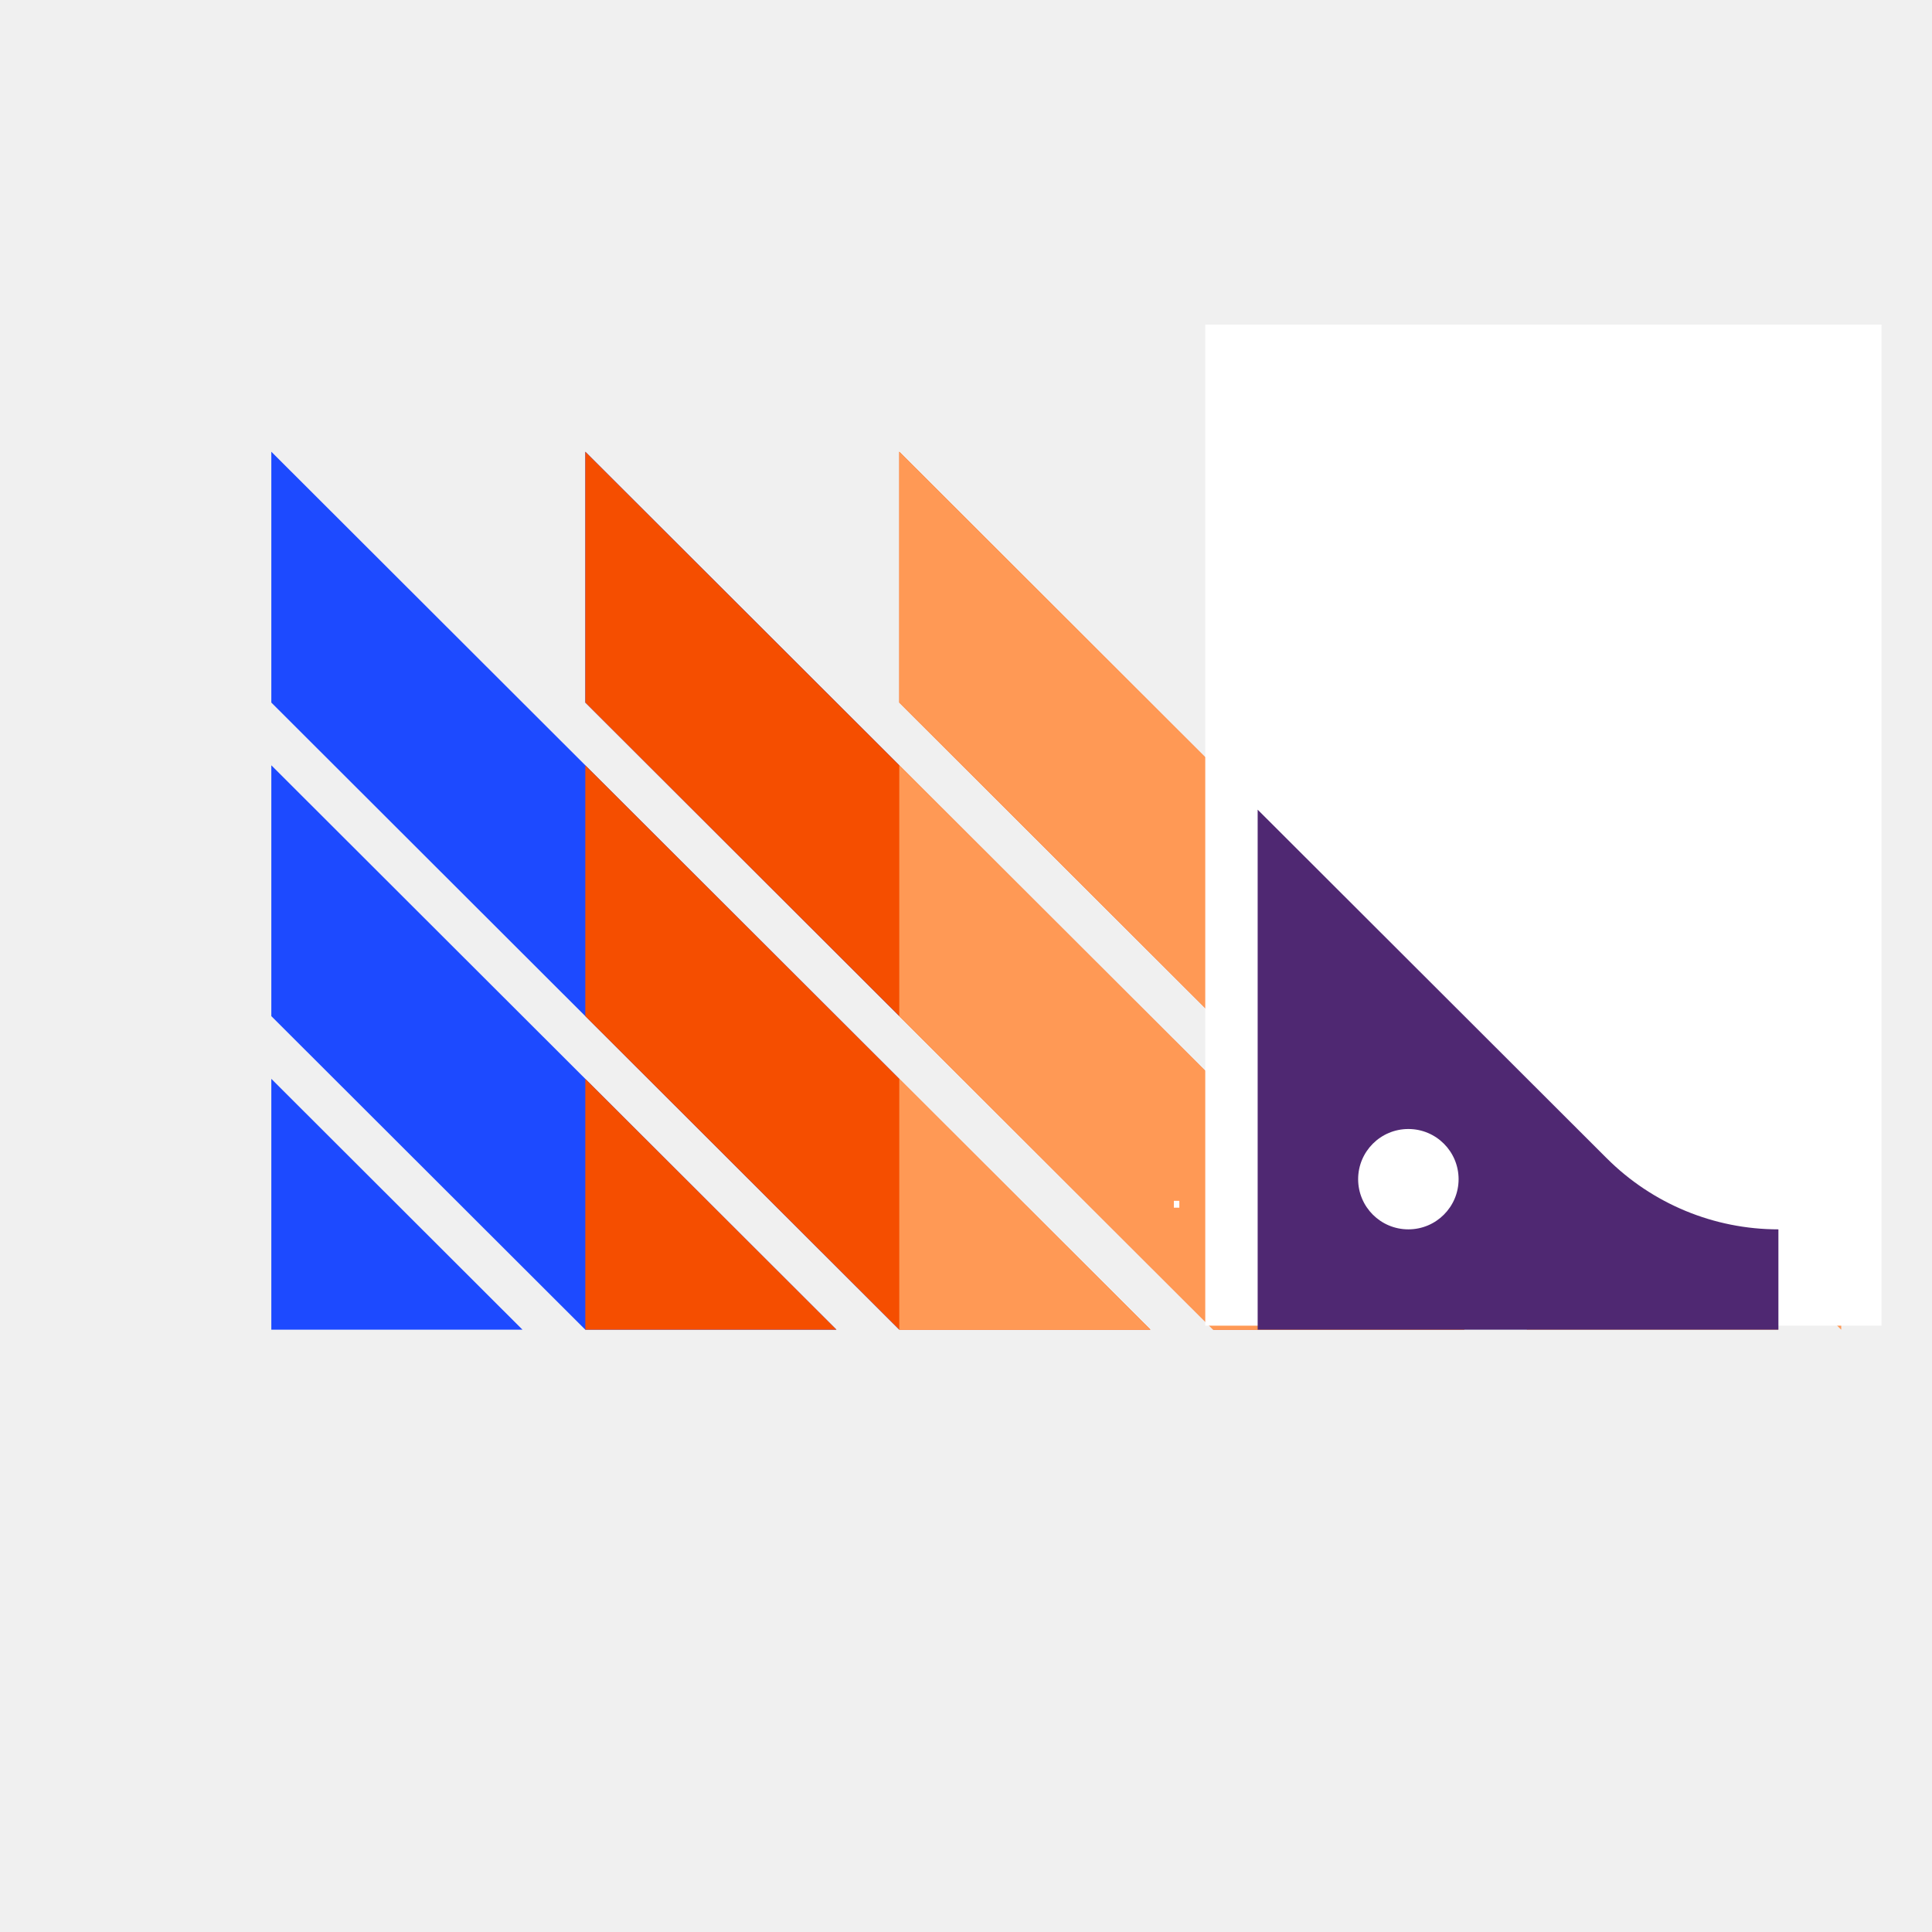
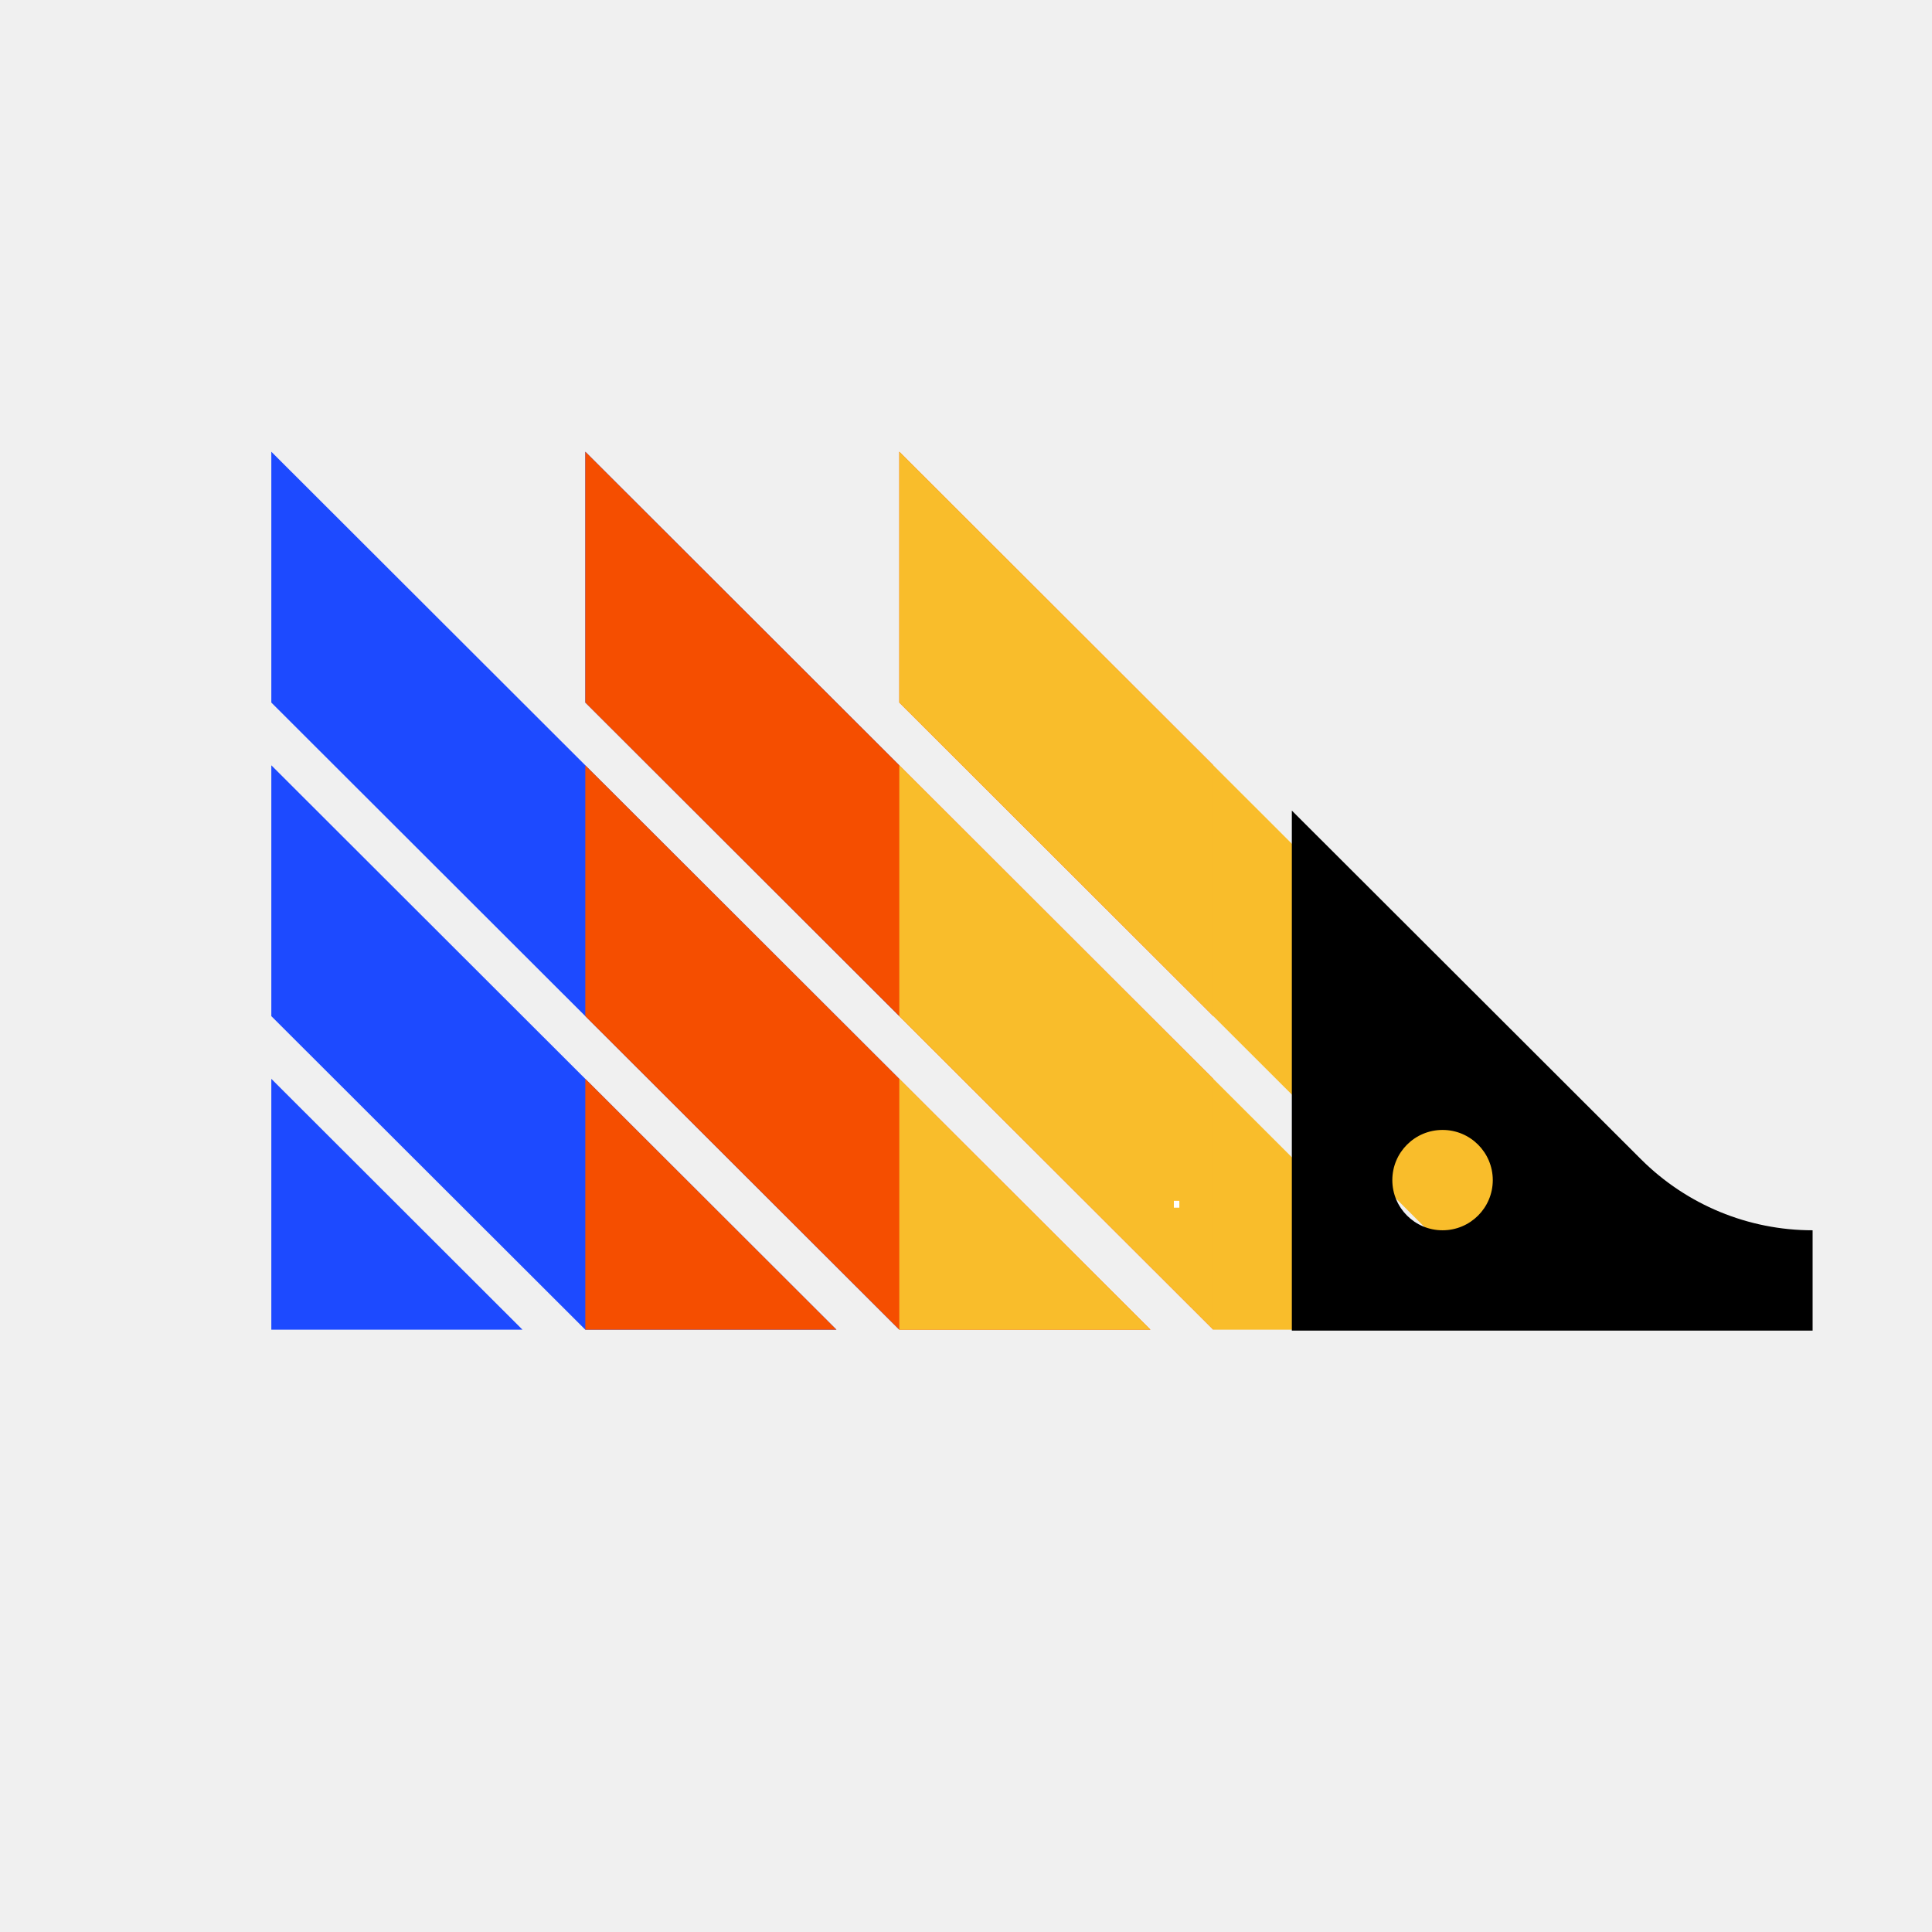
<svg xmlns="http://www.w3.org/2000/svg" width="131" height="131" fill="none" version="1.1" id="svg8">
  <defs id="defs12" />
  <path d="m 18.397,90.161 h 17.032 l -17.032,-17.01 z m 21.29,-38.27 -21.29,-21.262 v 17.008 l 21.29,21.263 v -17.01 z m -21.29,0 v 17.009 l 21.29,21.26 v -17.007 z m 42.58,0 -21.29,-21.262 v 17.008 l 21.29,21.262 v -17.01 z m -21.29,38.27 h 17.03 l -17.03,-17.01 z m 0,-38.27 v 17.009 l 21.29,21.26 v -17.007 z" fill="#000" id="path6" style="fill:#1d4aff;fill-opacity:1" />
-   <path d="m 39.687,73.152 17.032,17.008 H 39.687 v -17.007 z m 0,-4.252 21.29,21.26 h 17.03 l -38.32,-38.27 z m 0,-21.262 42.58,42.522 h 17.03 l -59.61,-59.53 z m 21.29,0 42.579,42.522 v -17.007 l -42.58,-42.522 v 17.008 z m 21.29,-17.008 v 17.008 l 21.289,21.262 v -17.01 l -21.29,-21.26 z" fill="#000000" id="path2" style="fill:#f54e00;fill-opacity:1" />
-   <path d="M 60.976,73.152 78.008,90.16 H 60.976 v -17.007 z m 0,-4.252 21.29,21.26 H 99.296 L 60.976,51.89 Z m 0,-21.262 42.58,42.522 h 17.03 L 60.976,30.63 Z m 21.29,0 42.579,42.522 v -17.007 l -42.58,-42.522 v 17.008 z m 21.29,-17.008 v 17.008 l 21.289,21.262 v -17.01 l -21.29,-21.26 z" fill="#000000" id="path2-3" style="fill:#ff9955" />
+   <path d="m 39.687,90.161 h 17.032 l -17.032,-17.01 z m 21.29,-38.27 -21.29,-21.262 v 17.008 l 21.29,21.263 v -17.01 z m -21.29,0 v 17.009 l 21.29,21.26 V 73.153 Z m 42.58,0 -21.29,-21.262 v 17.008 l 21.29,21.262 v -17.01 z m -21.29,38.27 h 17.03 l -17.03,-17.01 z m 0,-38.27 v 17.009 l 21.29,21.26 V 73.153 Z" fill="#000" id="path6-6" style="fill:#f54e00;fill-opacity:1" />
+   <path style="fill:#f9bd2b;fill-opacity:1" d="m 82.267,51.889 v 17.009 l 21.29,21.26 v -17.007 z" id="path2923" />
+   <path style="fill:#f9bd2b;fill-opacity:1" d="m 82.267,90.159 h 17.03 l -17.03,-17.01 z" id="path2921" />
+   <path style="fill:#f9bd2b;fill-opacity:1" d="m 60.977,51.889 v 17.009 l 21.29,21.26 v -17.007 z" id="path2917" />
+   <path style="fill:#f9bd2b;fill-opacity:1" d="m 82.267,51.889 -21.29,-21.262 v 17.008 l 21.29,21.263 v -17.01 z" id="path2915" />
+   <path style="fill:#f9bd2b;fill-opacity:1" d="m 60.977,90.159 h 17.032 l -17.032,-17.01 z" id="path6-8" />
  <rect style="fill:#ffffff;stroke-width:0.016" id="rect2804" width="0.372" height="0.465" x="79.594" y="81.422" />
-   <rect style="opacity:1;fill:#ffffff;stroke-width:2.419" id="rect2544" width="45.852" height="67.88" x="81.723" y="22.008" />
-   <path fill-rule="evenodd" clip-rule="evenodd" d="m 108.957,78.547 a 16.457,16.457 0 0 0 11.629,4.81 v 6.803 H 85.276 v -35.261 l 23.681,23.649 z m -10.056,1.408 a 3.404,3.404 0 0 1 -3.406,3.402 3.404,3.404 0 0 1 -3.406,-3.402 3.404,3.404 0 0 1 3.406,-3.402 3.404,3.404 0 0 1 3.406,3.402 z" fill="#000000" id="path4" style="fill:#4f2872;fill-opacity:1" />
+   <path fill-rule="evenodd" clip-rule="evenodd" d="m 111.275,78.61 a 16.457,16.457 0 0 0 11.629,4.81 v 6.803 H 87.594 V 54.962 L 111.275,78.611 Z m -10.056,1.408 a 3.404,3.404 0 0 1 -3.406,3.402 3.404,3.404 0 0 1 -3.406,-3.402 3.404,3.404 0 0 1 3.406,-3.402 3.404,3.404 0 0 1 3.406,3.402 z" fill="#000000" id="path4" style="fill:#000000;fill-opacity:1" />
</svg>
